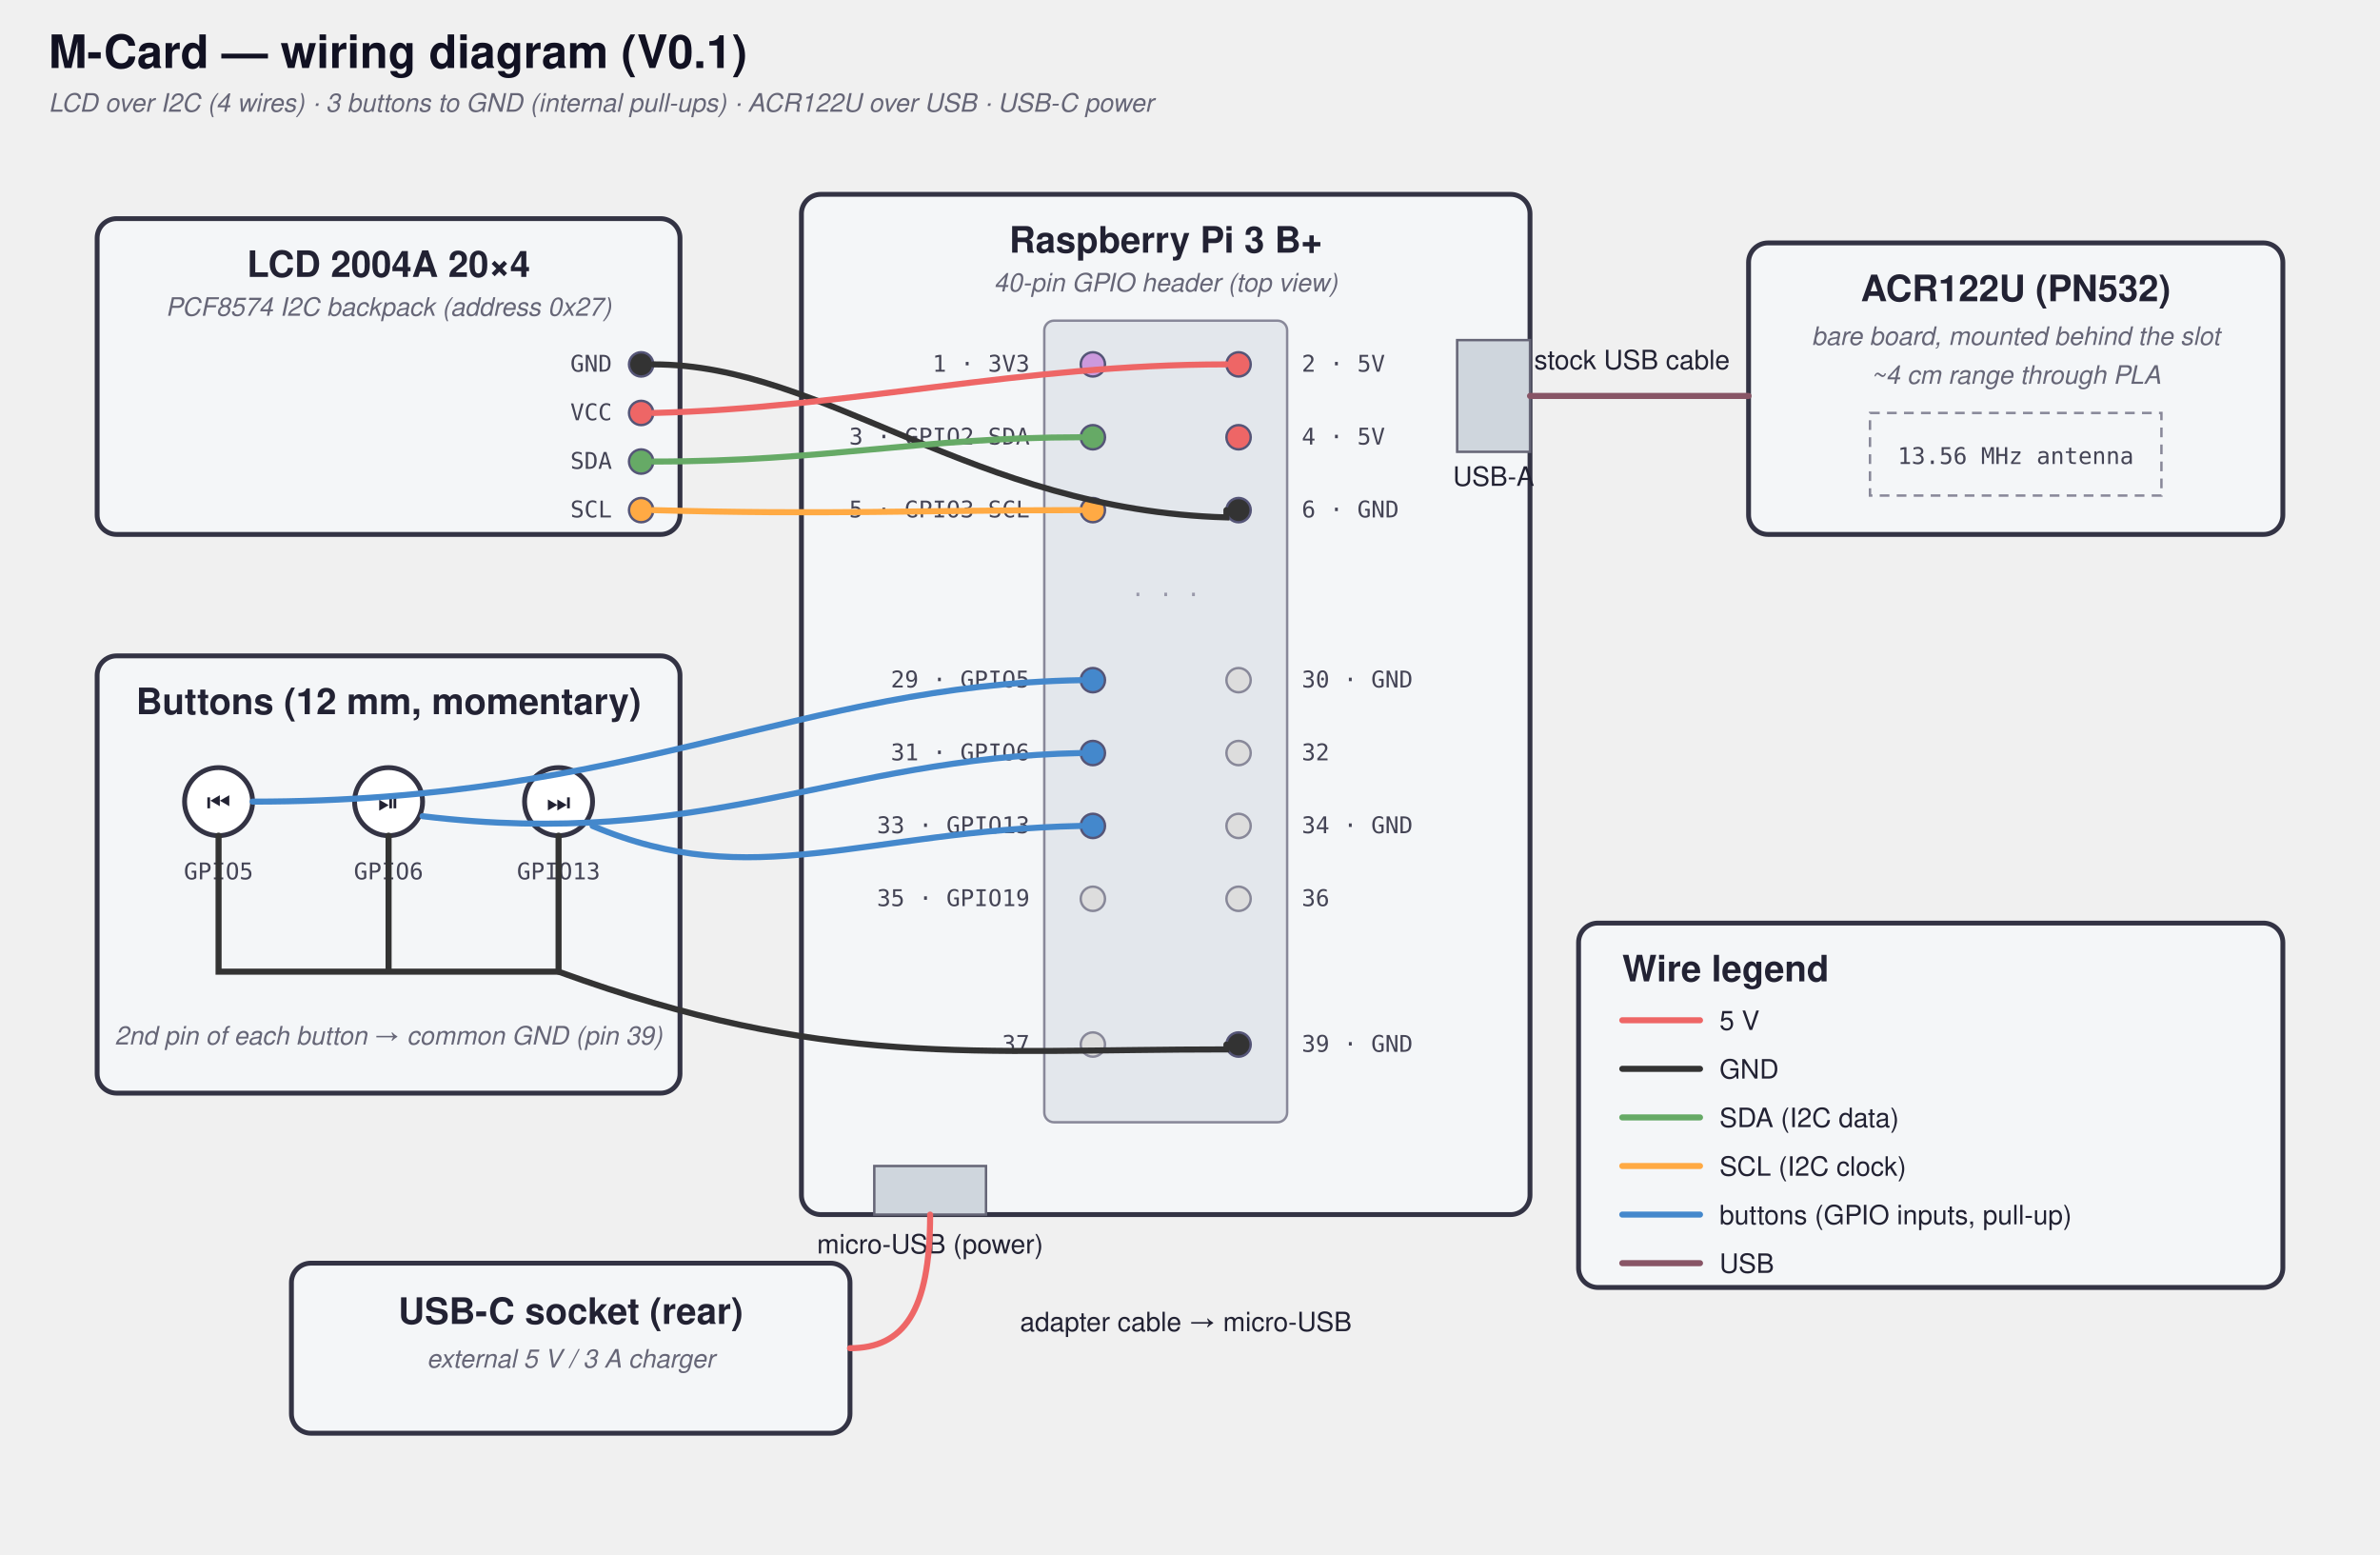
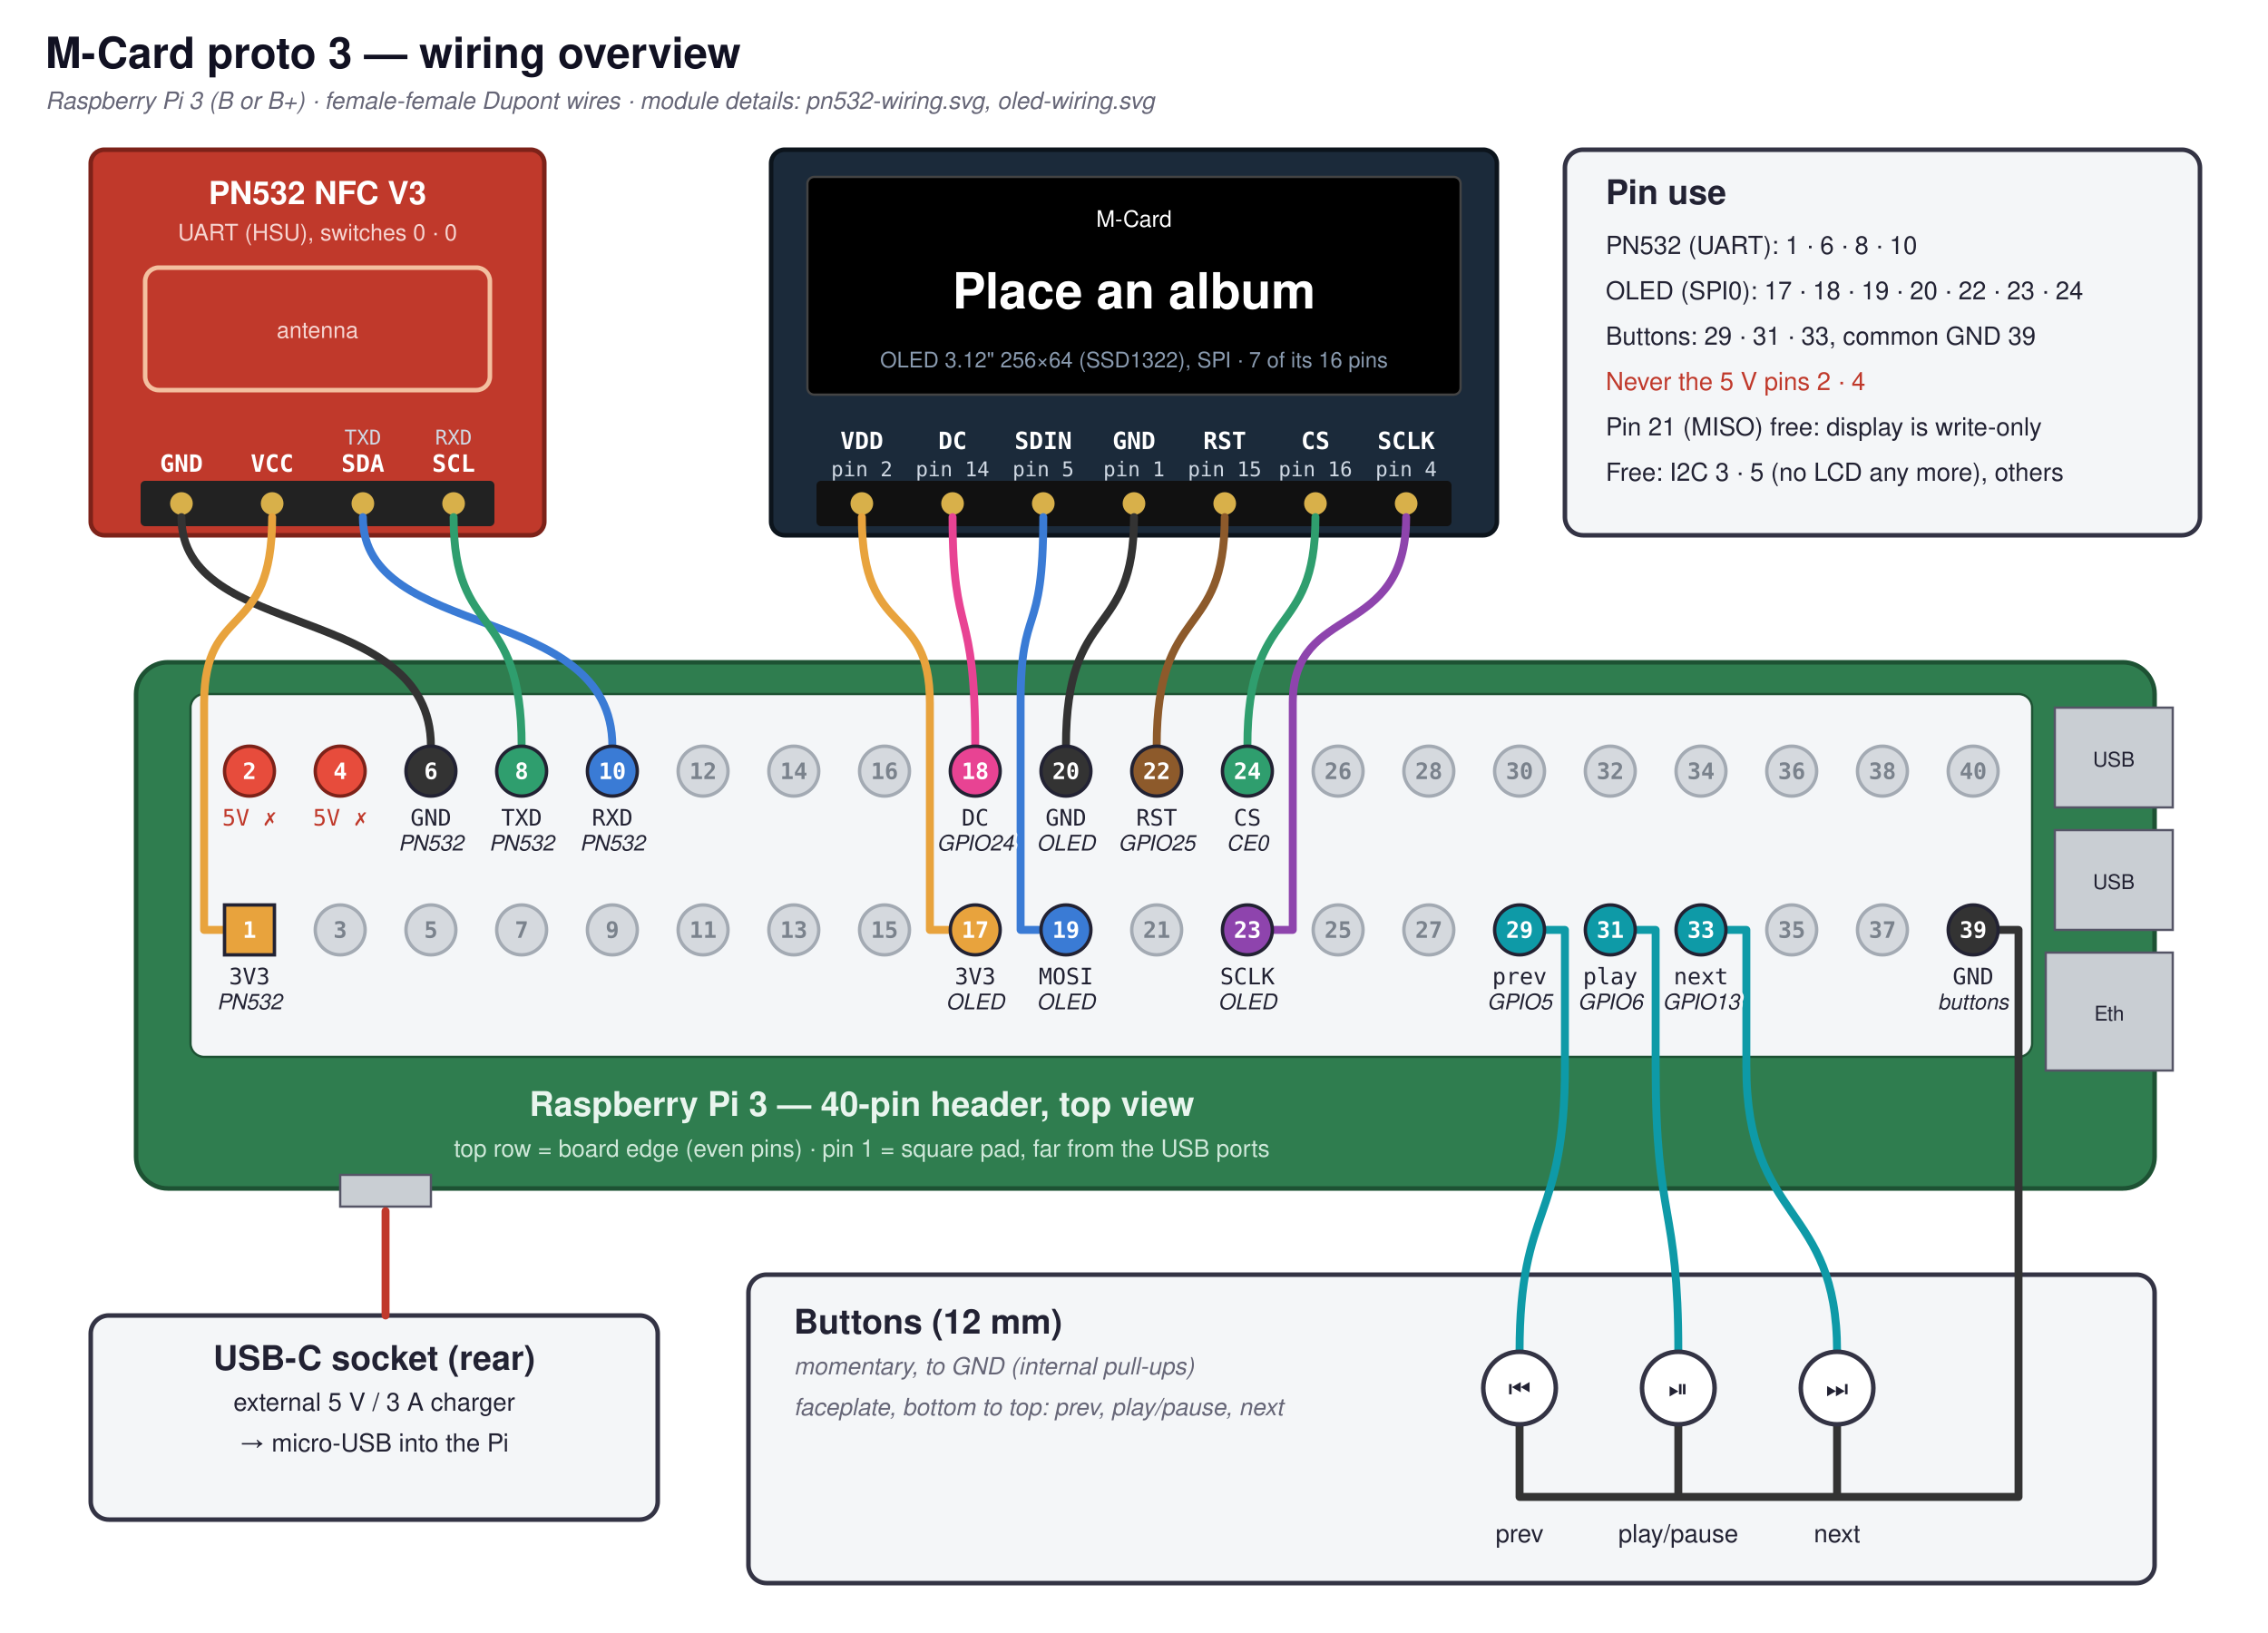
- <svg xmlns="http://www.w3.org/2000/svg" viewBox="0 0 980 640" font-family="Helvetica, Arial, sans-serif">
+ <svg xmlns="http://www.w3.org/2000/svg" viewBox="0 0 1000 720" font-family="Helvetica, Arial, sans-serif">
  <defs>
    <style>
-       .box { fill:#f4f6f8; stroke:#334; stroke-width:2; rx:8; }
+       .box { fill:#f4f6f8; stroke:#334; stroke-width:2; }
      .title { font-size:15px; font-weight:bold; fill:#223; }
      .label { font-size:11px; fill:#223; }
-       .pin { font-size:9.5px; fill:#445; font-family:monospace; }
-       .wire { fill:none; stroke-width:2.5; stroke-linecap:round; }
      .note { font-size:10.5px; fill:#667; font-style:italic; }
+       .num { font-size:10px; font-weight:bold; font-family:monospace; }
+       .pl { font-size:10px; font-family:monospace; paint-order:stroke; stroke:#f4f6f8; stroke-width:3px; stroke-linejoin:round; }
+       .sub { font-size:9.5px; font-style:italic; font-family:Helvetica, Arial, sans-serif; }
+       .mod { font-size:10.5px; font-weight:bold; fill:#fff; font-family:monospace; }
+       .modsub { font-size:9px; fill:#cfd8e3; font-family:monospace; }
+       .wire { fill:none; stroke-width:3.5; stroke-linecap:round; stroke-linejoin:round; }
    </style>
  </defs>
-   <text x="20" y="28" font-size="19" font-weight="bold" fill="#112">M-Card — wiring diagram (V0.1)</text>
-   <text x="20" y="46" class="note">LCD over I2C (4 wires) · 3 buttons to GND (internal pull-ups) · ACR122U over USB · USB-C power</text>
-   <rect x="330" y="80" width="300" height="420" class="box" rx="10" />
-   <text x="480" y="104" text-anchor="middle" class="title">Raspberry Pi 3 B+</text>
-   <text x="480" y="120" text-anchor="middle" class="note">40-pin GPIO header (top view)</text>
-   <rect x="430" y="132" width="100" height="330" fill="#e3e7ec" stroke="#889" rx="4" />
-   <g class="pin">
-     <circle cx="450" cy="150" r="5" fill="#c9d" stroke="#557" />
-     <text x="424" y="153" text-anchor="end">1 · 3V3</text>
-     <circle cx="510" cy="150" r="5" fill="#e66" stroke="#557" />
-     <text x="536" y="153">2 · 5V</text>
-     <circle cx="450" cy="180" r="5" fill="#6a6" stroke="#557" />
-     <text x="424" y="183" text-anchor="end">3 · GPIO2 SDA</text>
-     <circle cx="510" cy="180" r="5" fill="#e66" stroke="#557" />
-     <text x="536" y="183">4 · 5V</text>
-     <circle cx="450" cy="210" r="5" fill="#fa4" stroke="#557" />
-     <text x="424" y="213" text-anchor="end">5 · GPIO3 SCL</text>
-     <circle cx="510" cy="210" r="5" fill="#333" stroke="#557" />
-     <text x="536" y="213">6 · GND</text>
-     <text x="480" y="248" text-anchor="middle" fill="#99a">· · ·</text>
-     <circle cx="450" cy="280" r="5" fill="#48c" stroke="#557" />
-     <text x="424" y="283" text-anchor="end">29 · GPIO5</text>
-     <circle cx="510" cy="280" r="5" fill="#ddd" stroke="#889" />
-     <text x="536" y="283">30 · GND</text>
-     <circle cx="450" cy="310" r="5" fill="#48c" stroke="#557" />
-     <text x="424" y="313" text-anchor="end">31 · GPIO6</text>
-     <circle cx="510" cy="310" r="5" fill="#ddd" stroke="#889" />
-     <text x="536" y="313">32</text>
-     <circle cx="450" cy="340" r="5" fill="#48c" stroke="#557" />
-     <text x="424" y="343" text-anchor="end">33 · GPIO13</text>
-     <circle cx="510" cy="340" r="5" fill="#ddd" stroke="#889" />
-     <text x="536" y="343">34 · GND</text>
-     <circle cx="450" cy="370" r="5" fill="#ddd" stroke="#889" />
-     <text x="424" y="373" text-anchor="end">35 · GPIO19</text>
-     <circle cx="510" cy="370" r="5" fill="#ddd" stroke="#889" />
-     <text x="536" y="373">36</text>
-     <circle cx="450" cy="430" r="5" fill="#ddd" stroke="#889" />
-     <text x="424" y="433" text-anchor="end">37</text>
-     <circle cx="510" cy="430" r="5" fill="#333" stroke="#557" />
-     <text x="536" y="433">39 · GND</text>
-   </g>
-   <rect x="600" y="140" width="30" height="46" fill="#cfd6dd" stroke="#667" />
-   <text x="615" y="200" text-anchor="middle" class="label">USB-A</text>
-   <rect x="360" y="480" width="46" height="20" fill="#cfd6dd" stroke="#667" />
-   <text x="383" y="516" text-anchor="middle" class="label">micro-USB (power)</text>
-   <rect x="40" y="90" width="240" height="130" class="box" />
-   <text x="160" y="114" text-anchor="middle" class="title">LCD 2004A 20×4</text>
-   <text x="160" y="130" text-anchor="middle" class="note">PCF8574 I2C backpack (address 0x27)</text>
-   <g class="pin">
-     <circle cx="264" cy="150" r="5" fill="#333" stroke="#557" />
-     <text x="252" y="153" text-anchor="end">GND</text>
-     <circle cx="264" cy="170" r="5" fill="#e66" stroke="#557" />
-     <text x="252" y="173" text-anchor="end">VCC</text>
-     <circle cx="264" cy="190" r="5" fill="#6a6" stroke="#557" />
-     <text x="252" y="193" text-anchor="end">SDA</text>
-     <circle cx="264" cy="210" r="5" fill="#fa4" stroke="#557" />
-     <text x="252" y="213" text-anchor="end">SCL</text>
-   </g>
-   <path class="wire" stroke="#333" d="M269 150 C 340 150, 400 210, 505 213 L 505 210" />
-   <path class="wire" stroke="#e66" d="M269 170 C 350 168, 420 150, 505 150" />
-   <path class="wire" stroke="#6a6" d="M269 190 C 340 190, 380 180, 445 180" />
-   <path class="wire" stroke="#fa4" d="M269 210 C 340 212, 380 210, 445 210" />
-   <rect x="40" y="270" width="240" height="180" class="box" />
-   <text x="160" y="294" text-anchor="middle" class="title">Buttons (12 mm, momentary)</text>
+   <rect width="1000" height="720" fill="#fff" />
+   <text x="20" y="30" font-size="19" font-weight="bold" fill="#112">M-Card proto 3 — wiring overview</text>
+   <text x="20" y="48" class="note">Raspberry Pi 3 (B or B+) · female-female Dupont wires · module details: pn532-wiring.svg, oled-wiring.svg</text>
+   <rect x="40" y="66" width="200" height="170" fill="#c0392b" stroke="#7d2219" stroke-width="2" rx="6" />
+   <text x="140" y="90" text-anchor="middle" font-size="14" font-weight="bold" fill="#fff">PN532 NFC V3</text>
+   <text x="140" y="106" text-anchor="middle" font-size="10" fill="#f6d5d1">UART (HSU), switches 0 · 0</text>
+   <rect x="64" y="118" width="152" height="54" fill="none" stroke="#f3c0a0" stroke-width="2" rx="6" />
+   <text x="140" y="149" text-anchor="middle" font-size="10" fill="#f6d5d1">antenna</text>
+   <rect x="62" y="212" width="156" height="20" fill="#222" rx="2" />
+   <circle cx="80" cy="222" r="5" fill="#d8b04a" />
+   <text x="80" y="208" text-anchor="middle" class="mod">GND</text>
+   <circle cx="120" cy="222" r="5" fill="#d8b04a" />
+   <text x="120" y="208" text-anchor="middle" class="mod">VCC</text>
+   <circle cx="160" cy="222" r="5" fill="#d8b04a" />
+   <text x="160" y="208" text-anchor="middle" class="mod">SDA</text>
+   <circle cx="200" cy="222" r="5" fill="#d8b04a" />
+   <text x="200" y="208" text-anchor="middle" class="mod">SCL</text>
+   <text x="160" y="196" text-anchor="middle" class="modsub">TXD</text>
+   <text x="200" y="196" text-anchor="middle" class="modsub">RXD</text>
+   <rect x="340" y="66" width="320" height="170" fill="#1b2a3a" stroke="#0c141c" stroke-width="2" rx="6" />
+   <rect x="356" y="78" width="288" height="96" fill="#000" stroke="#444" rx="3" />
+   <text x="500" y="100" text-anchor="middle" font-size="10" fill="#fff">M-Card</text>
+   <text x="500" y="136" text-anchor="middle" font-size="22" font-weight="600" fill="#fff">Place an album</text>
+   <text x="500" y="162" text-anchor="middle" font-size="9.5" fill="#8a9bb0">OLED 3.12" 256×64 (SSD1322), SPI · 7 of its 16 pins</text>
+   <rect x="360" y="212" width="280" height="20" fill="#111" rx="2" />
+   <circle cx="380" cy="222" r="5" fill="#d8b04a" />
+   <text x="380" y="198" text-anchor="middle" class="mod">VDD</text>
+   <text x="380" y="210" text-anchor="middle" class="modsub">pin 2</text>
+   <circle cx="420" cy="222" r="5" fill="#d8b04a" />
+   <text x="420" y="198" text-anchor="middle" class="mod">DC</text>
+   <text x="420" y="210" text-anchor="middle" class="modsub">pin 14</text>
+   <circle cx="460" cy="222" r="5" fill="#d8b04a" />
+   <text x="460" y="198" text-anchor="middle" class="mod">SDIN</text>
+   <text x="460" y="210" text-anchor="middle" class="modsub">pin 5</text>
+   <circle cx="500" cy="222" r="5" fill="#d8b04a" />
+   <text x="500" y="198" text-anchor="middle" class="mod">GND</text>
+   <text x="500" y="210" text-anchor="middle" class="modsub">pin 1</text>
+   <circle cx="540" cy="222" r="5" fill="#d8b04a" />
+   <text x="540" y="198" text-anchor="middle" class="mod">RST</text>
+   <text x="540" y="210" text-anchor="middle" class="modsub">pin 15</text>
+   <circle cx="580" cy="222" r="5" fill="#d8b04a" />
+   <text x="580" y="198" text-anchor="middle" class="mod">CS</text>
+   <text x="580" y="210" text-anchor="middle" class="modsub">pin 16</text>
+   <circle cx="620" cy="222" r="5" fill="#d8b04a" />
+   <text x="620" y="198" text-anchor="middle" class="mod">SCLK</text>
+   <text x="620" y="210" text-anchor="middle" class="modsub">pin 4</text>
+   <rect x="690" y="66" width="280" height="170" class="box" rx="8" />
+   <text x="708" y="90" class="title" font-size="13">Pin use</text>
  <g class="label">
-     <circle cx="90" cy="330" r="14" fill="#fff" stroke="#334" stroke-width="2" />
-     <text x="90" y="334" text-anchor="middle">⏮</text>
-     <circle cx="160" cy="330" r="14" fill="#fff" stroke="#334" stroke-width="2" />
-     <text x="160" y="334" text-anchor="middle">⏯</text>
-     <circle cx="230" cy="330" r="14" fill="#fff" stroke="#334" stroke-width="2" />
-     <text x="230" y="334" text-anchor="middle">⏭</text>
-     <text x="90" y="362" text-anchor="middle" class="pin">GPIO5</text>
-     <text x="160" y="362" text-anchor="middle" class="pin">GPIO6</text>
-     <text x="230" y="362" text-anchor="middle" class="pin">GPIO13</text>
-   </g>
-   <text x="160" y="430" text-anchor="middle" class="note">2nd pin of each button → common GND (pin 39)</text>
-   <path class="wire" stroke="#48c" d="M104 330 C 260 330, 330 282, 445 280" />
-   <path class="wire" stroke="#48c" d="M174 336 C 290 350, 345 312, 445 310" />
-   <path class="wire" stroke="#48c" d="M244 340 C 310 368, 355 342, 445 340" />
-   <path class="wire" stroke="#333" d="M90 344 L 90 400 L 230 400 L 230 344 M160 344 L 160 400" />
-   <path class="wire" stroke="#333" d="M230 400 C 340 440, 400 432, 505 432 L 505 430" />
-   <rect x="720" y="100" width="220" height="120" class="box" />
-   <text x="830" y="124" text-anchor="middle" class="title">ACR122U (PN532)</text>
-   <text x="830" y="142" text-anchor="middle" class="note">bare board, mounted behind the slot</text>
-   <text x="830" y="158" text-anchor="middle" class="note">~4 cm range through PLA</text>
-   <rect x="770" y="170" width="120" height="34" fill="none" stroke="#889" stroke-dasharray="4 3" />
-   <text x="830" y="191" text-anchor="middle" class="pin">13.56 MHz antenna</text>
-   <path class="wire" stroke="#856" d="M720 163 C 680 163, 660 163, 630 163" />
-   <text x="672" y="152" text-anchor="middle" class="label">stock USB cable</text>
-   <rect x="120" y="520" width="230" height="70" class="box" />
-   <text x="235" y="545" text-anchor="middle" class="title">USB-C socket (rear)</text>
-   <text x="235" y="563" text-anchor="middle" class="note">external 5 V / 3 A charger</text>
-   <path class="wire" stroke="#e66" d="M350 555 C 372 555, 383 540, 383 500" />
-   <text x="420" y="548" class="label">adapter cable → micro-USB</text>
-   <g class="label">
-     <rect x="650" y="380" width="290" height="150" class="box" />
-     <text x="668" y="404" class="title" font-size="13">Wire legend</text>
-     <line x1="668" y1="420" x2="700" y2="420" class="wire" stroke="#e66" />
-     <text x="708" y="424">5 V</text>
-     <line x1="668" y1="440" x2="700" y2="440" class="wire" stroke="#333" />
-     <text x="708" y="444">GND</text>
-     <line x1="668" y1="460" x2="700" y2="460" class="wire" stroke="#6a6" />
-     <text x="708" y="464">SDA (I2C data)</text>
-     <line x1="668" y1="480" x2="700" y2="480" class="wire" stroke="#fa4" />
-     <text x="708" y="484">SCL (I2C clock)</text>
-     <line x1="668" y1="500" x2="700" y2="500" class="wire" stroke="#48c" />
-     <text x="708" y="504">buttons (GPIO inputs, pull-up)</text>
-     <line x1="668" y1="520" x2="700" y2="520" class="wire" stroke="#856" />
-     <text x="708" y="524">USB</text>
-   </g>
+     <text x="708" y="112">PN532 (UART): 1 · 6 · 8 · 10</text>
+     <text x="708" y="132">OLED (SPI0): 17 · 18 · 19 · 20 · 22 · 23 · 24</text>
+     <text x="708" y="152">Buttons: 29 · 31 · 33, common GND 39</text>
+     <text x="708" y="172" fill="#c0392b">Never the 5 V pins 2 · 4</text>
+     <text x="708" y="192">Pin 21 (MISO) free: display is write-only</text>
+     <text x="708" y="212">Free: I2C 3 · 5 (no LCD any more), others</text>
+   </g>
+   <rect x="60" y="292" width="890" height="232" fill="#2f7d4f" stroke="#1d5233" stroke-width="2" rx="14" />
+   <rect x="84" y="306" width="812" height="160" fill="#f4f6f8" stroke="#1d5233" rx="6" />
+   <g fill="#c9ced3" stroke="#556">
+     <rect x="906" y="312" width="52" height="44" />
+     <rect x="906" y="366" width="52" height="44" />
+     <rect x="902" y="420" width="56" height="52" />
+   </g>
+   <g font-size="9" fill="#223" text-anchor="middle">
+     <text x="932" y="338">USB</text>
+     <text x="932" y="392">USB</text>
+     <text x="930" y="450">Eth</text>
+   </g>
+   <text x="380" y="492" text-anchor="middle" font-size="15" font-weight="bold" fill="#e9f5ee">Raspberry Pi 3 — 40-pin header, top view</text>
+   <text x="380" y="510" text-anchor="middle" font-size="10.5" fill="#cfe8d9">top row = board edge (even pins) · pin 1 = square pad, far from the USB ports</text>
+   <rect x="150" y="518" width="40" height="14" fill="#c9ced3" stroke="#556" />
+   <rect x="40" y="580" width="250" height="90" class="box" rx="8" />
+   <text x="165" y="604" text-anchor="middle" class="title" font-size="13">USB-C socket (rear)</text>
+   <text x="165" y="622" text-anchor="middle" class="label">external 5 V / 3 A charger</text>
+   <text x="165" y="640" text-anchor="middle" class="label">→ micro-USB into the Pi</text>
+   <path class="wire" stroke="#c0392b" d="M170 580 L170 534" />
+   <rect x="330" y="562" width="620" height="136" class="box" rx="8" />
+   <text x="350" y="588" class="title" font-size="13">Buttons (12 mm)</text>
+   <text x="350" y="606" class="note">momentary, to GND (internal pull-ups)</text>
+   <text x="350" y="624" class="note">faceplate, bottom to top: prev, play/pause, next</text>
+   <path class="wire" stroke="#333" d="M80 228 C80 283, 190 265, 190 329" />
+   <path class="wire" stroke="#e8a33d" d="M120 228 C120 283, 90 265, 90 310 L90 410 L99 410" />
+   <path class="wire" stroke="#3a7bd5" d="M160 228 C160 283, 270 265, 270 329" />
+   <path class="wire" stroke="#2f9e6e" d="M200 228 C200 283, 230 265, 230 329" />
+   <path class="wire" stroke="#e8a33d" d="M380 228 C380 283, 410 265, 410 310 L410 410 L419 410" />
+   <path class="wire" stroke="#e84393" d="M420 228 C420 283, 430 265, 430 329" />
+   <path class="wire" stroke="#3a7bd5" d="M460 228 C460 283, 450 265, 450 310 L450 410 L459 410" />
+   <path class="wire" stroke="#333" d="M500 228 C500 283, 470 265, 470 329" />
+   <path class="wire" stroke="#8d5a2b" d="M540 228 C540 283, 510 265, 510 329" />
+   <path class="wire" stroke="#2f9e6e" d="M580 228 C580 283, 550 265, 550 329" />
+   <path class="wire" stroke="#8e44ad" d="M620 228 C620 283, 570 265, 570 310 L570 410 L561 410" />
+   <path class="wire" stroke="#0e9aa7" d="M681 410 L690 410 L690 470 C690 540, 670 530, 670 596" />
+   <path class="wire" stroke="#0e9aa7" d="M721 410 L730 410 L730 470 C730 540, 740 530, 740 596" />
+   <path class="wire" stroke="#0e9aa7" d="M761 410 L770 410 L770 470 C770 540, 810 530, 810 596" />
+   <path class="wire" stroke="#333" d="M670 628 L670 660 L810 660 L810 628 M740 628 L740 660 M810 660 L890 660 L890 410 L881 410" />
+   <g>
+     <rect x="99" y="399" width="22" height="22" fill="#e8a33d" stroke="#223" stroke-width="1.5" />
+     <text x="110" y="413.5" text-anchor="middle" class="num" fill="#fff">1</text>
+     <text x="110" y="434" text-anchor="middle" class="pl" fill="#223">3V3</text>
+     <text x="110" y="445" text-anchor="middle" class="pl sub" fill="#223">PN532</text>
+     <circle cx="110" cy="340" r="11" fill="#e74c3c" stroke="#7d2219" stroke-width="1.5" />
+     <text x="110" y="343.5" text-anchor="middle" class="num" fill="#fff">2</text>
+     <text x="110" y="364" text-anchor="middle" class="pl" fill="#c0392b">5V ✗</text>
+     <circle cx="150" cy="410" r="11" fill="#d5d9de" stroke="#a3aab3" stroke-width="1.5" />
+     <text x="150" y="413.5" text-anchor="middle" class="num" fill="#7a828c">3</text>
+     <circle cx="150" cy="340" r="11" fill="#e74c3c" stroke="#7d2219" stroke-width="1.5" />
+     <text x="150" y="343.5" text-anchor="middle" class="num" fill="#fff">4</text>
+     <text x="150" y="364" text-anchor="middle" class="pl" fill="#c0392b">5V ✗</text>
+     <circle cx="190" cy="410" r="11" fill="#d5d9de" stroke="#a3aab3" stroke-width="1.5" />
+     <text x="190" y="413.5" text-anchor="middle" class="num" fill="#7a828c">5</text>
+     <circle cx="190" cy="340" r="11" fill="#333" stroke="#223" stroke-width="1.5" />
+     <text x="190" y="343.5" text-anchor="middle" class="num" fill="#fff">6</text>
+     <text x="190" y="364" text-anchor="middle" class="pl" fill="#223">GND</text>
+     <text x="190" y="375" text-anchor="middle" class="pl sub" fill="#223">PN532</text>
+     <circle cx="230" cy="410" r="11" fill="#d5d9de" stroke="#a3aab3" stroke-width="1.5" />
+     <text x="230" y="413.5" text-anchor="middle" class="num" fill="#7a828c">7</text>
+     <circle cx="230" cy="340" r="11" fill="#2f9e6e" stroke="#223" stroke-width="1.5" />
+     <text x="230" y="343.5" text-anchor="middle" class="num" fill="#fff">8</text>
+     <text x="230" y="364" text-anchor="middle" class="pl" fill="#223">TXD</text>
+     <text x="230" y="375" text-anchor="middle" class="pl sub" fill="#223">PN532</text>
+     <circle cx="270" cy="410" r="11" fill="#d5d9de" stroke="#a3aab3" stroke-width="1.5" />
+     <text x="270" y="413.5" text-anchor="middle" class="num" fill="#7a828c">9</text>
+     <circle cx="270" cy="340" r="11" fill="#3a7bd5" stroke="#223" stroke-width="1.5" />
+     <text x="270" y="343.5" text-anchor="middle" class="num" fill="#fff">10</text>
+     <text x="270" y="364" text-anchor="middle" class="pl" fill="#223">RXD</text>
+     <text x="270" y="375" text-anchor="middle" class="pl sub" fill="#223">PN532</text>
+     <circle cx="310" cy="410" r="11" fill="#d5d9de" stroke="#a3aab3" stroke-width="1.5" />
+     <text x="310" y="413.5" text-anchor="middle" class="num" fill="#7a828c">11</text>
+     <circle cx="310" cy="340" r="11" fill="#d5d9de" stroke="#a3aab3" stroke-width="1.5" />
+     <text x="310" y="343.5" text-anchor="middle" class="num" fill="#7a828c">12</text>
+     <circle cx="350" cy="410" r="11" fill="#d5d9de" stroke="#a3aab3" stroke-width="1.5" />
+     <text x="350" y="413.5" text-anchor="middle" class="num" fill="#7a828c">13</text>
+     <circle cx="350" cy="340" r="11" fill="#d5d9de" stroke="#a3aab3" stroke-width="1.5" />
+     <text x="350" y="343.5" text-anchor="middle" class="num" fill="#7a828c">14</text>
+     <circle cx="390" cy="410" r="11" fill="#d5d9de" stroke="#a3aab3" stroke-width="1.5" />
+     <text x="390" y="413.5" text-anchor="middle" class="num" fill="#7a828c">15</text>
+     <circle cx="390" cy="340" r="11" fill="#d5d9de" stroke="#a3aab3" stroke-width="1.5" />
+     <text x="390" y="343.5" text-anchor="middle" class="num" fill="#7a828c">16</text>
+     <circle cx="430" cy="410" r="11" fill="#e8a33d" stroke="#223" stroke-width="1.5" />
+     <text x="430" y="413.5" text-anchor="middle" class="num" fill="#fff">17</text>
+     <text x="430" y="434" text-anchor="middle" class="pl" fill="#223">3V3</text>
+     <text x="430" y="445" text-anchor="middle" class="pl sub" fill="#223">OLED</text>
+     <circle cx="430" cy="340" r="11" fill="#e84393" stroke="#223" stroke-width="1.5" />
+     <text x="430" y="343.5" text-anchor="middle" class="num" fill="#fff">18</text>
+     <text x="430" y="364" text-anchor="middle" class="pl" fill="#223">DC</text>
+     <text x="430" y="375" text-anchor="middle" class="pl sub" fill="#223">GPIO24</text>
+     <circle cx="470" cy="410" r="11" fill="#3a7bd5" stroke="#223" stroke-width="1.5" />
+     <text x="470" y="413.5" text-anchor="middle" class="num" fill="#fff">19</text>
+     <text x="470" y="434" text-anchor="middle" class="pl" fill="#223">MOSI</text>
+     <text x="470" y="445" text-anchor="middle" class="pl sub" fill="#223">OLED</text>
+     <circle cx="470" cy="340" r="11" fill="#333" stroke="#223" stroke-width="1.5" />
+     <text x="470" y="343.5" text-anchor="middle" class="num" fill="#fff">20</text>
+     <text x="470" y="364" text-anchor="middle" class="pl" fill="#223">GND</text>
+     <text x="470" y="375" text-anchor="middle" class="pl sub" fill="#223">OLED</text>
+     <circle cx="510" cy="410" r="11" fill="#d5d9de" stroke="#a3aab3" stroke-width="1.5" />
+     <text x="510" y="413.5" text-anchor="middle" class="num" fill="#7a828c">21</text>
+     <circle cx="510" cy="340" r="11" fill="#8d5a2b" stroke="#223" stroke-width="1.5" />
+     <text x="510" y="343.5" text-anchor="middle" class="num" fill="#fff">22</text>
+     <text x="510" y="364" text-anchor="middle" class="pl" fill="#223">RST</text>
+     <text x="510" y="375" text-anchor="middle" class="pl sub" fill="#223">GPIO25</text>
+     <circle cx="550" cy="410" r="11" fill="#8e44ad" stroke="#223" stroke-width="1.5" />
+     <text x="550" y="413.5" text-anchor="middle" class="num" fill="#fff">23</text>
+     <text x="550" y="434" text-anchor="middle" class="pl" fill="#223">SCLK</text>
+     <text x="550" y="445" text-anchor="middle" class="pl sub" fill="#223">OLED</text>
+     <circle cx="550" cy="340" r="11" fill="#2f9e6e" stroke="#223" stroke-width="1.5" />
+     <text x="550" y="343.5" text-anchor="middle" class="num" fill="#fff">24</text>
+     <text x="550" y="364" text-anchor="middle" class="pl" fill="#223">CS</text>
+     <text x="550" y="375" text-anchor="middle" class="pl sub" fill="#223">CE0</text>
+     <circle cx="590" cy="410" r="11" fill="#d5d9de" stroke="#a3aab3" stroke-width="1.5" />
+     <text x="590" y="413.5" text-anchor="middle" class="num" fill="#7a828c">25</text>
+     <circle cx="590" cy="340" r="11" fill="#d5d9de" stroke="#a3aab3" stroke-width="1.5" />
+     <text x="590" y="343.5" text-anchor="middle" class="num" fill="#7a828c">26</text>
+     <circle cx="630" cy="410" r="11" fill="#d5d9de" stroke="#a3aab3" stroke-width="1.5" />
+     <text x="630" y="413.5" text-anchor="middle" class="num" fill="#7a828c">27</text>
+     <circle cx="630" cy="340" r="11" fill="#d5d9de" stroke="#a3aab3" stroke-width="1.5" />
+     <text x="630" y="343.5" text-anchor="middle" class="num" fill="#7a828c">28</text>
+     <circle cx="670" cy="410" r="11" fill="#0e9aa7" stroke="#223" stroke-width="1.5" />
+     <text x="670" y="413.5" text-anchor="middle" class="num" fill="#fff">29</text>
+     <text x="670" y="434" text-anchor="middle" class="pl" fill="#223">prev</text>
+     <text x="670" y="445" text-anchor="middle" class="pl sub" fill="#223">GPIO5</text>
+     <circle cx="670" cy="340" r="11" fill="#d5d9de" stroke="#a3aab3" stroke-width="1.5" />
+     <text x="670" y="343.5" text-anchor="middle" class="num" fill="#7a828c">30</text>
+     <circle cx="710" cy="410" r="11" fill="#0e9aa7" stroke="#223" stroke-width="1.5" />
+     <text x="710" y="413.5" text-anchor="middle" class="num" fill="#fff">31</text>
+     <text x="710" y="434" text-anchor="middle" class="pl" fill="#223">play</text>
+     <text x="710" y="445" text-anchor="middle" class="pl sub" fill="#223">GPIO6</text>
+     <circle cx="710" cy="340" r="11" fill="#d5d9de" stroke="#a3aab3" stroke-width="1.5" />
+     <text x="710" y="343.5" text-anchor="middle" class="num" fill="#7a828c">32</text>
+     <circle cx="750" cy="410" r="11" fill="#0e9aa7" stroke="#223" stroke-width="1.5" />
+     <text x="750" y="413.5" text-anchor="middle" class="num" fill="#fff">33</text>
+     <text x="750" y="434" text-anchor="middle" class="pl" fill="#223">next</text>
+     <text x="750" y="445" text-anchor="middle" class="pl sub" fill="#223">GPIO13</text>
+     <circle cx="750" cy="340" r="11" fill="#d5d9de" stroke="#a3aab3" stroke-width="1.5" />
+     <text x="750" y="343.5" text-anchor="middle" class="num" fill="#7a828c">34</text>
+     <circle cx="790" cy="410" r="11" fill="#d5d9de" stroke="#a3aab3" stroke-width="1.5" />
+     <text x="790" y="413.5" text-anchor="middle" class="num" fill="#7a828c">35</text>
+     <circle cx="790" cy="340" r="11" fill="#d5d9de" stroke="#a3aab3" stroke-width="1.5" />
+     <text x="790" y="343.5" text-anchor="middle" class="num" fill="#7a828c">36</text>
+     <circle cx="830" cy="410" r="11" fill="#d5d9de" stroke="#a3aab3" stroke-width="1.5" />
+     <text x="830" y="413.5" text-anchor="middle" class="num" fill="#7a828c">37</text>
+     <circle cx="830" cy="340" r="11" fill="#d5d9de" stroke="#a3aab3" stroke-width="1.5" />
+     <text x="830" y="343.5" text-anchor="middle" class="num" fill="#7a828c">38</text>
+     <circle cx="870" cy="410" r="11" fill="#333" stroke="#223" stroke-width="1.5" />
+     <text x="870" y="413.5" text-anchor="middle" class="num" fill="#fff">39</text>
+     <text x="870" y="434" text-anchor="middle" class="pl" fill="#223">GND</text>
+     <text x="870" y="445" text-anchor="middle" class="pl sub" fill="#223">buttons</text>
+     <circle cx="870" cy="340" r="11" fill="#d5d9de" stroke="#a3aab3" stroke-width="1.5" />
+     <text x="870" y="343.5" text-anchor="middle" class="num" fill="#7a828c">40</text>
+   </g>
+   <circle cx="670" cy="612" r="16" fill="#fff" stroke="#334" stroke-width="2" />
+   <text x="670" y="616" text-anchor="middle" class="label">⏮</text>
+   <text x="670" y="680" text-anchor="middle" class="label">prev</text>
+   <circle cx="740" cy="612" r="16" fill="#fff" stroke="#334" stroke-width="2" />
+   <text x="740" y="616" text-anchor="middle" class="label">⏯</text>
+   <text x="740" y="680" text-anchor="middle" class="label">play/pause</text>
+   <circle cx="810" cy="612" r="16" fill="#fff" stroke="#334" stroke-width="2" />
+   <text x="810" y="616" text-anchor="middle" class="label">⏭</text>
+   <text x="810" y="680" text-anchor="middle" class="label">next</text>
</svg>
